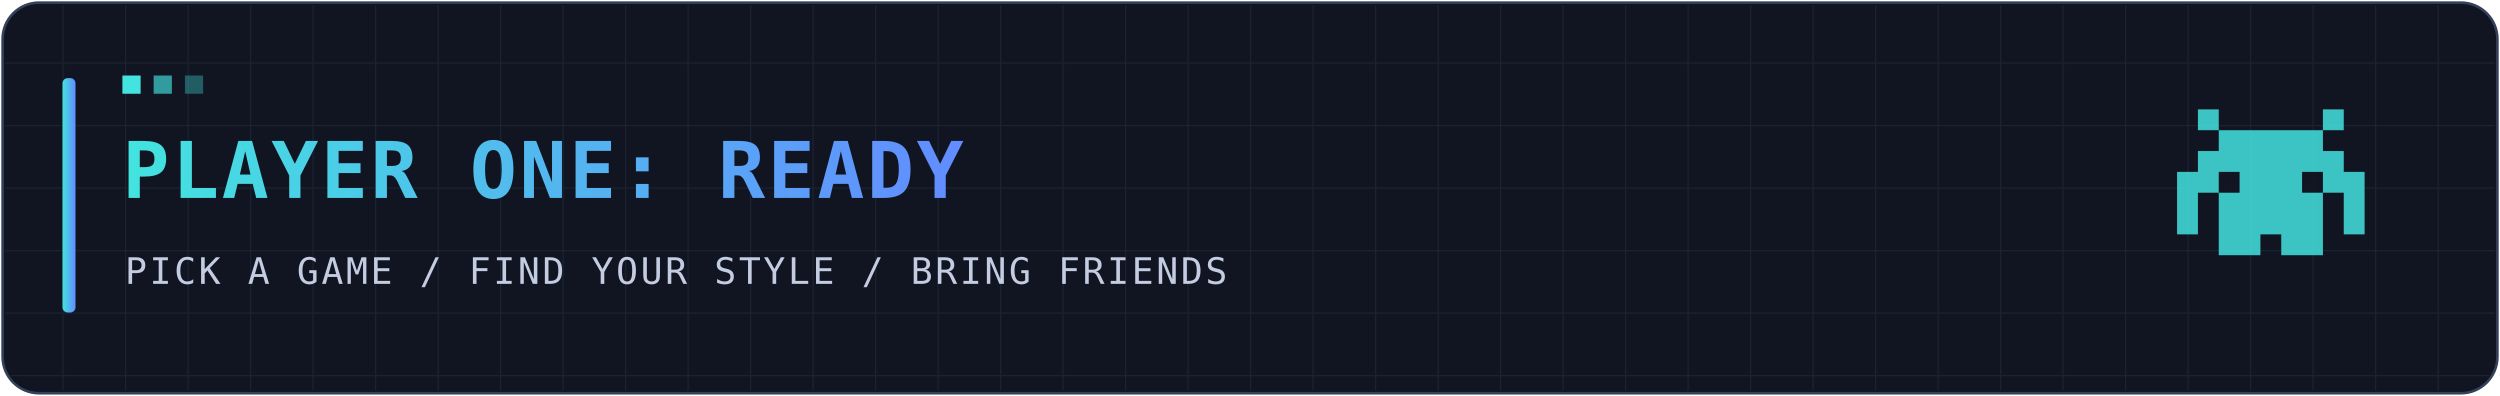
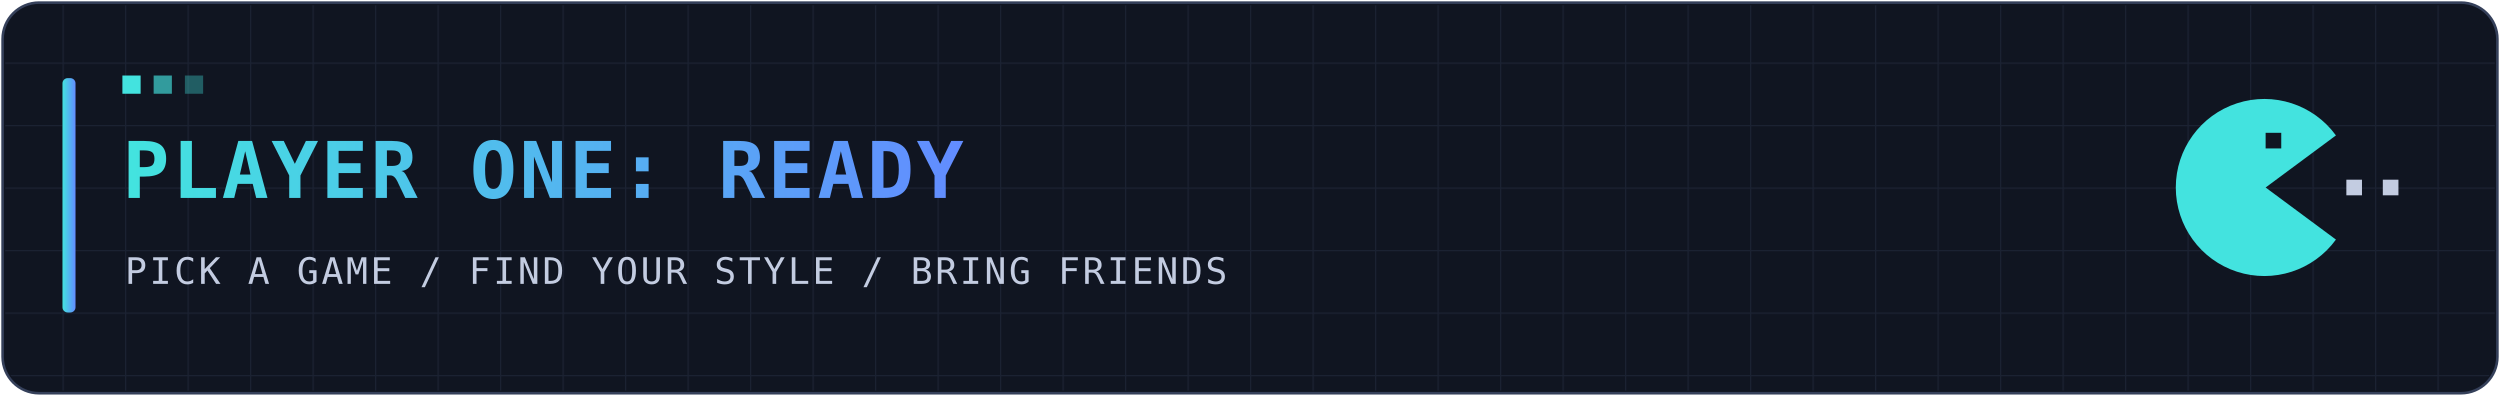
<svg xmlns="http://www.w3.org/2000/svg" width="960" height="152" viewBox="0 0 960 152" role="img" aria-labelledby="title desc">
  <defs>
    <linearGradient id="accent">
      <stop stop-color="#43e3df" />
      <stop offset="1" stop-color="#628cff" />
    </linearGradient>
    <pattern id="grid" width="24" height="24" patternUnits="userSpaceOnUse">
      <path d="M24 0H0V24" fill="none" stroke="#283046" stroke-width="1" />
    </pattern>
  </defs>
  <rect x="1" y="1" width="958" height="150" rx="14" fill="#101521" stroke="#35405a" />
  <rect x="2" y="2" width="956" height="148" rx="13" fill="url(#grid)" opacity=".45" />
  <rect x="24" y="30" width="5" height="90" rx="2" fill="url(#accent)" />
  <g fill="#43e3df">
    <rect x="47" y="29" width="7" height="7" />
    <rect x="59" y="29" width="7" height="7" opacity=".65" />
    <rect x="71" y="29" width="7" height="7" opacity=".35" />
  </g>
  <text x="47" y="76" fill="url(#accent)" font-family="monospace" font-size="30" font-weight="bold" letter-spacing="1">PLAYER ONE: READY</text>
  <text x="48" y="109" fill="#c3cce1" font-family="monospace" font-size="14" letter-spacing="1">PICK A GAME / FIND YOUR STYLE / BRING FRIENDS</text>
-   <g transform="translate(828 42)" fill="#43e3df" opacity=".85">
-     <path d="M16 0h8v8h-8zm48 0h8v8h-8zM24 8h40v8H24zM16 16h56v8H16zM8 24h72v24h-8V32h-8v16H24V32h-8v16H8zM24 48h16v8H24zm24 0h16v8H48z" />
-     <rect x="24" y="24" width="8" height="8" fill="#101521" />
-     <rect x="56" y="24" width="8" height="8" fill="#101521" />
+   <g transform="translate(828 42)">
+     <path d="M42 30L69 10A34 34 0 1 0 69 50Z" fill="#43e3df" />
+     <rect x="42" y="9" width="6" height="6" fill="#101521" />
+     <rect x="73" y="27" width="6" height="6" fill="#c3cce1" />
+     <rect x="87" y="27" width="6" height="6" fill="#c3cce1" />
  </g>
</svg>
